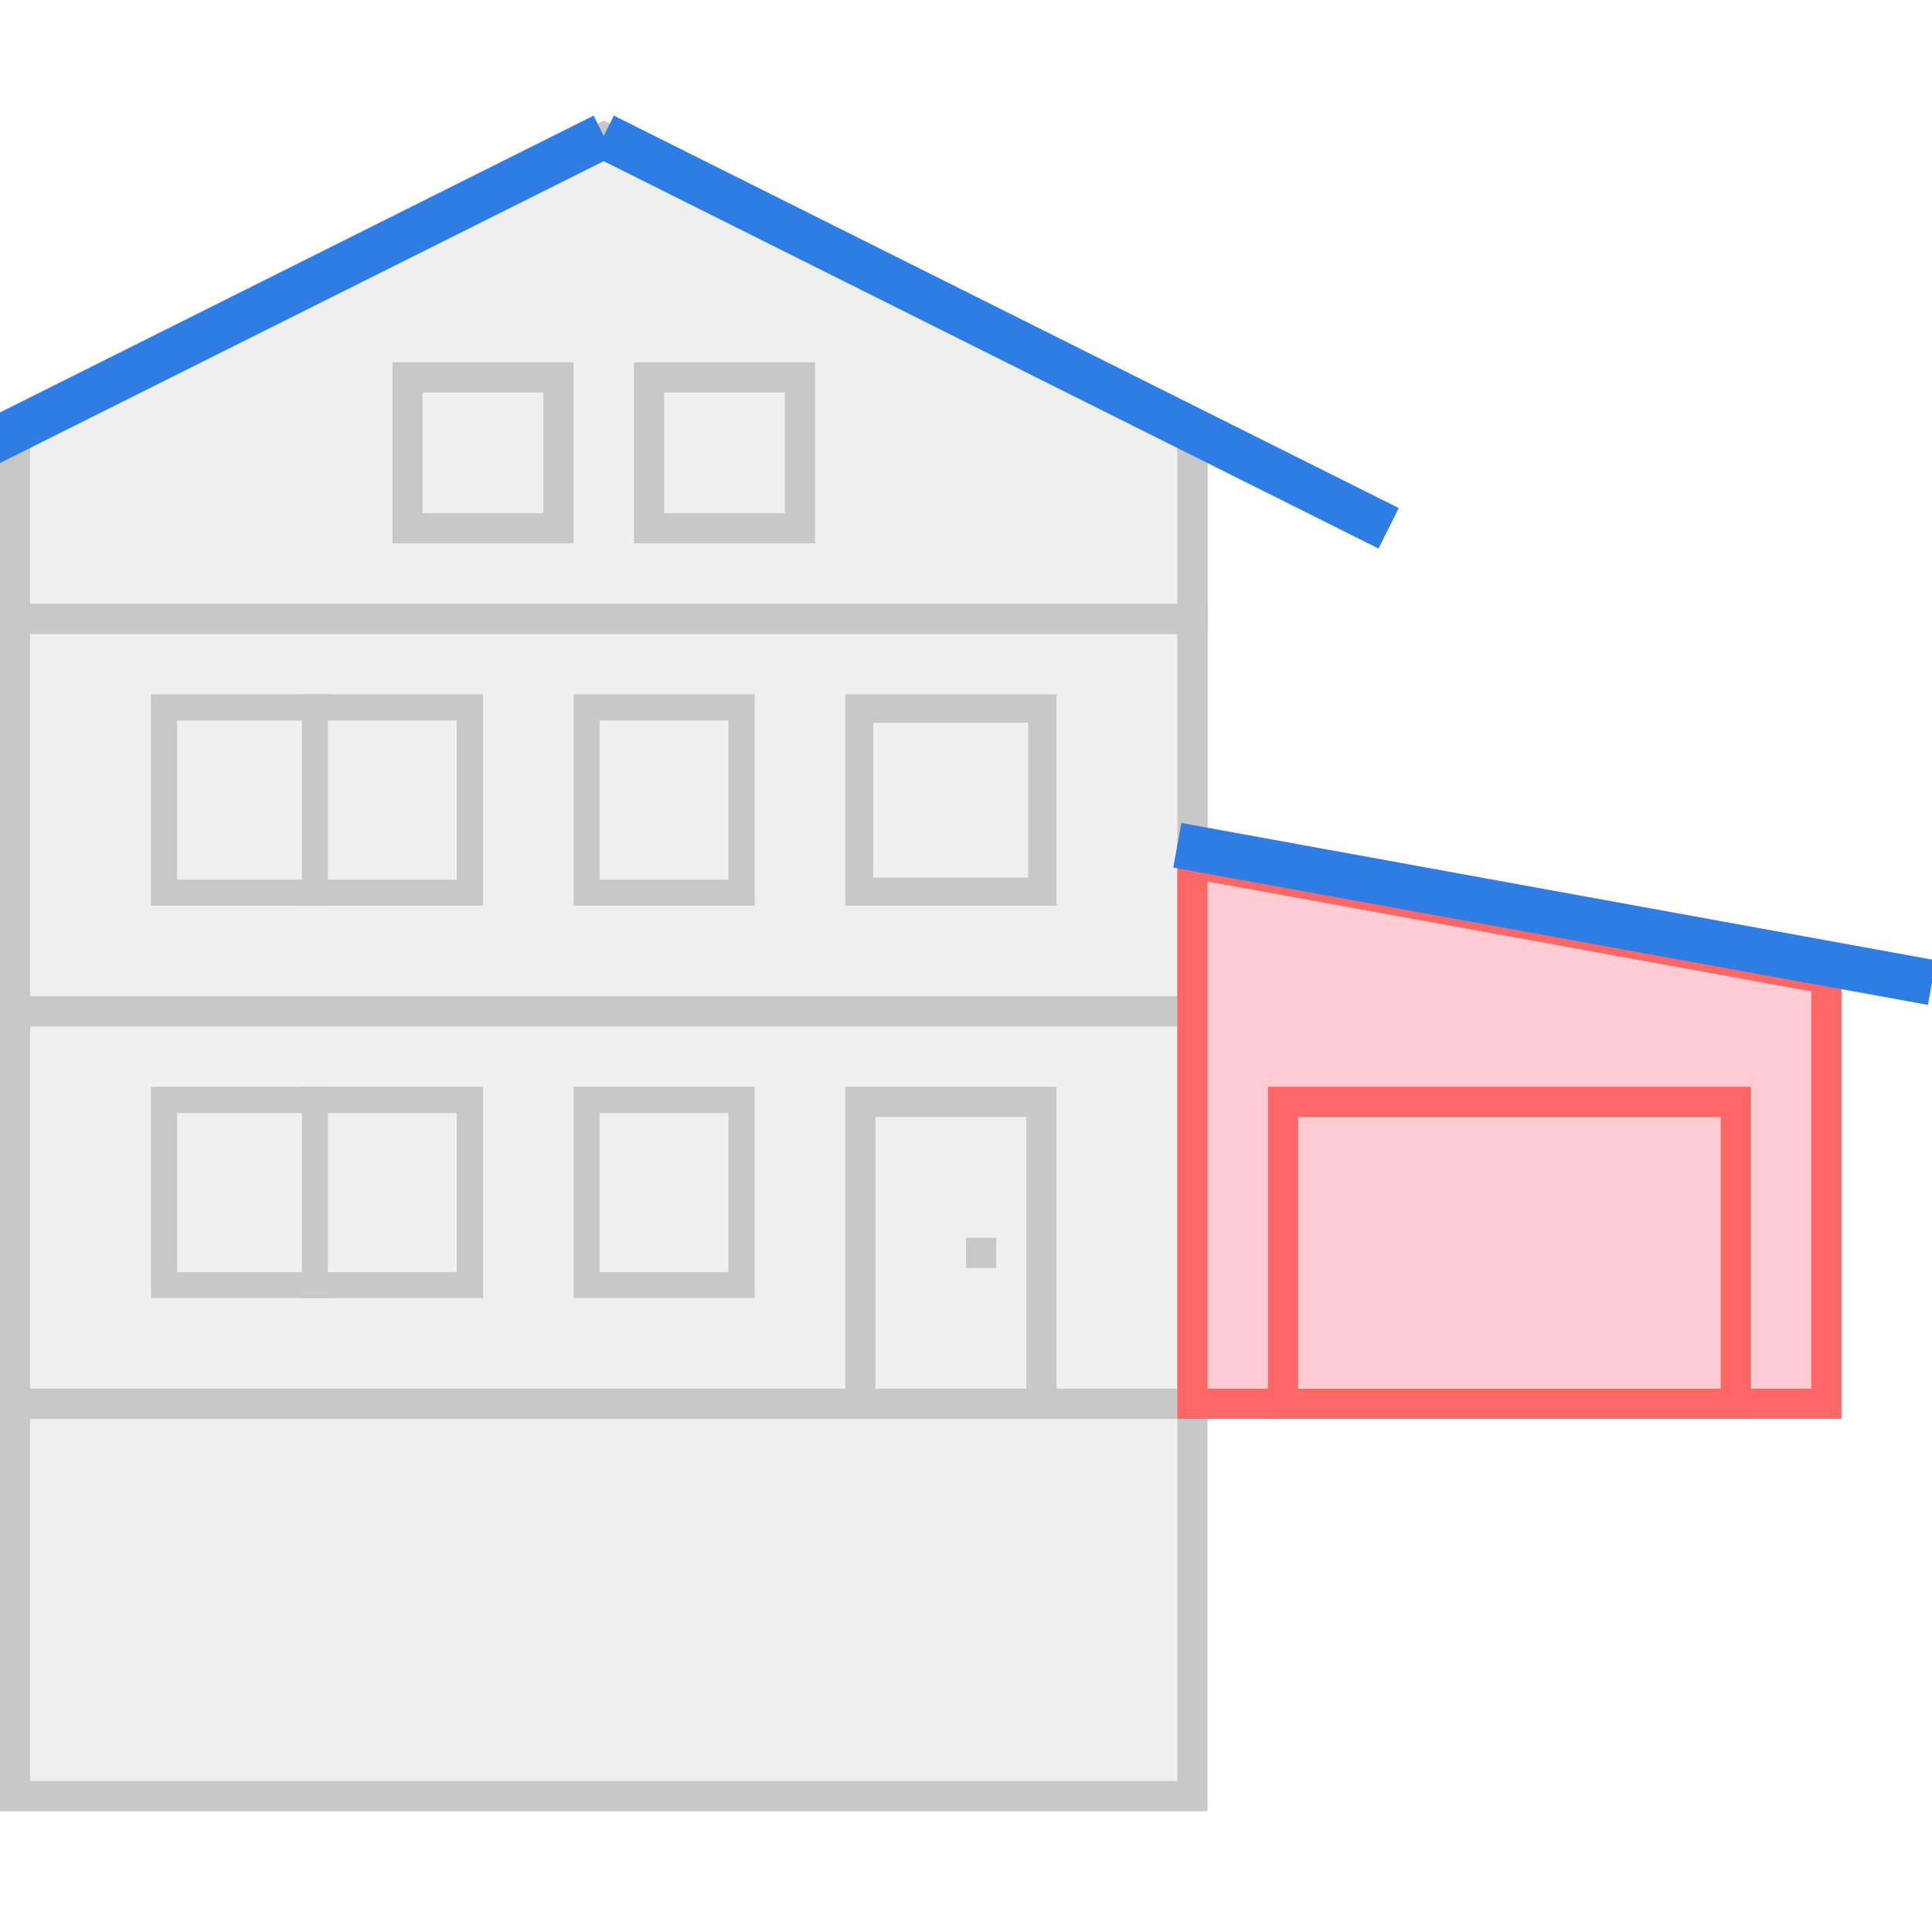
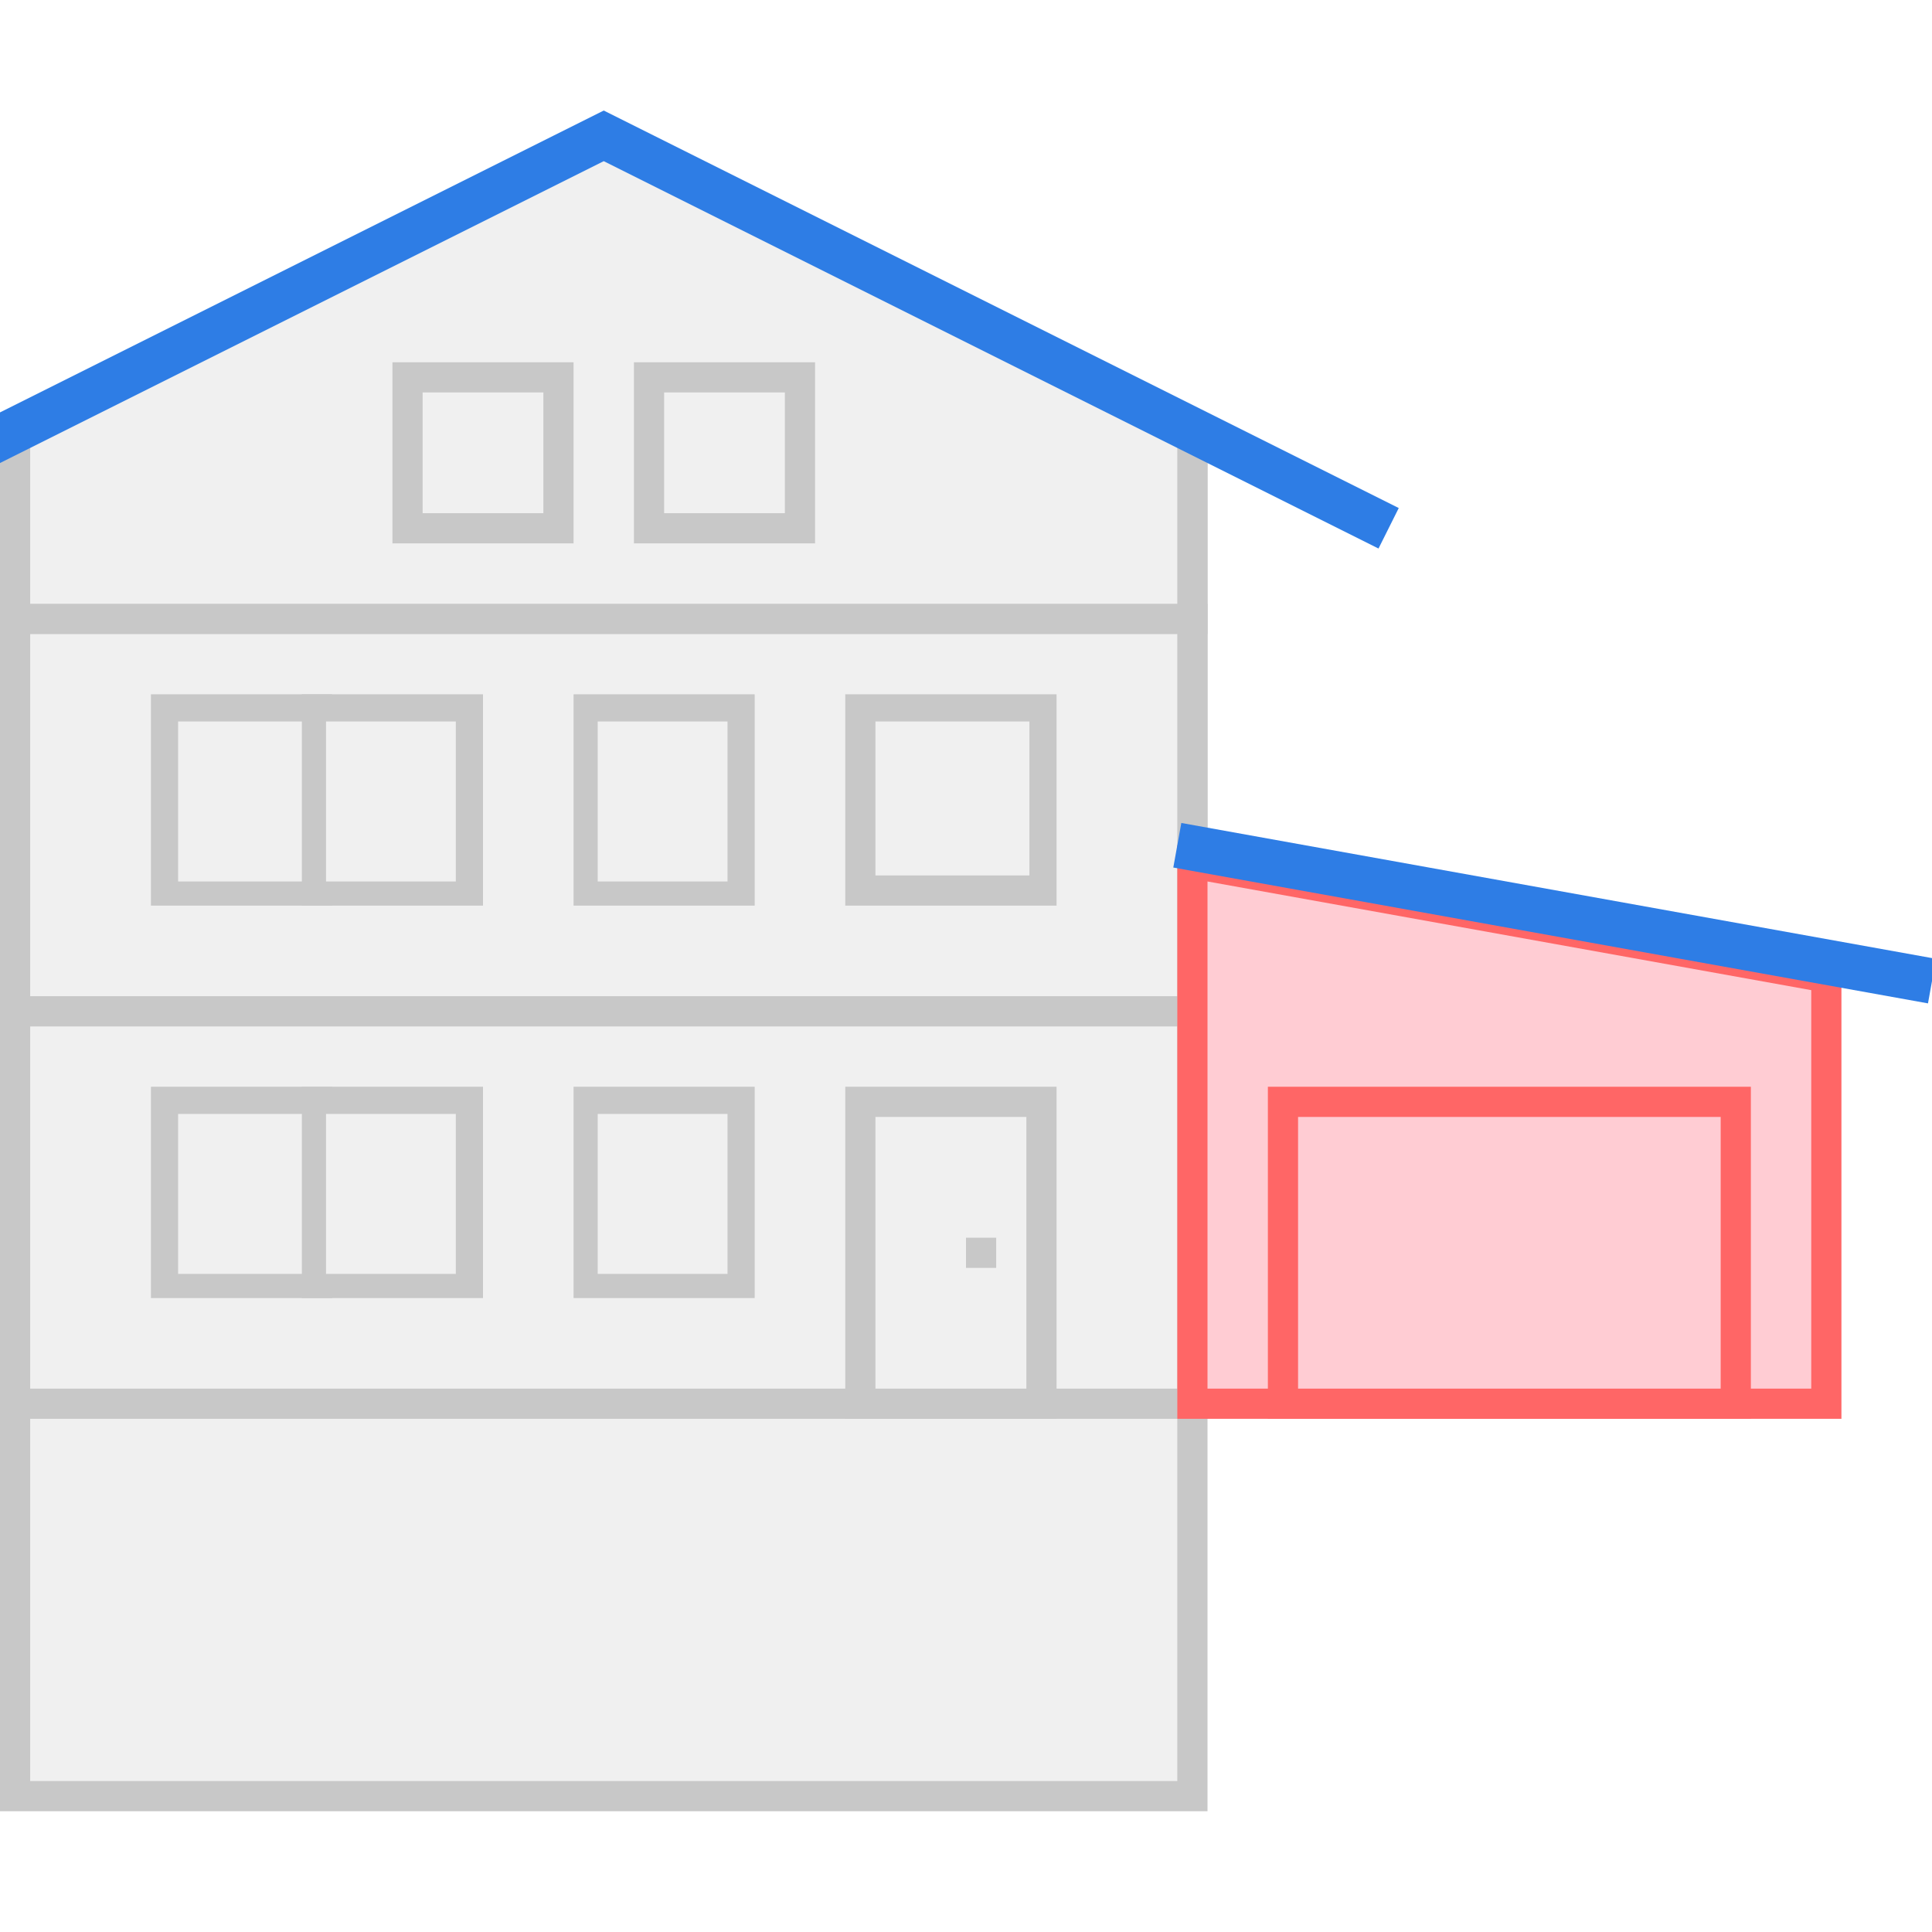
<svg xmlns="http://www.w3.org/2000/svg" version="1.1" id="Ebene_1" x="0px" y="0px" width="64px" height="64px" viewBox="0 0 64 64" enable-background="new 0 0 64 64" xml:space="preserve">
  <g>
    <g>
-       <polygon fill="#F0F0F0" points="0.5,59.5 0.5,14.31 20,4.56 39.5,14.31 39.5,59.5   " />
-       <path fill="#C8C8C8" d="M20,5.12l19,9.5V59H1V14.62L20,5.12 M20,4L0,14v46h40V14L20,4L20,4z" />
+       <polygon fill="#F0F0F0" points="0.5,59.5 0.5,14.3 20,4.6 39.5,14.3 39.5,59.5   " />
+       <path fill="#C8C8C8" d="M20,5.1l19,9.5V59H1V14.6L20,5.1 M20,4L0,14v46h40V14L20,4L20,4z" />
    </g>
    <g>
      <rect x="0.5" y="33.5" fill="#F0F0F0" width="39" height="13" />
      <g>
        <path fill="#C8C8C8" d="M39,34v12H1V34H39 M40,33H0v14h40V33L40,33z" />
      </g>
    </g>
    <g>
      <rect x="0.5" y="20.5" fill="#F0F0F0" width="39" height="13" />
      <g>
        <path fill="#C8C8C8" d="M39,21v12H1V21H39 M40,20H0v14h40V20L40,20z" />
      </g>
    </g>
    <g>
-       <polygon fill="#FFCCD3" points="39.5,46.5 39.5,28.6 60.5,32.42 60.5,46.5   " />
+       <polygon fill="#FFCCD3" points="39.5,46.5 39.5,28.6 60.5,32.4 60.5,46.5   " />
      <g>
-         <path fill="#FF6666" d="M40,29.2l20,3.64V46H40V29.2 M39,28v19h22V32L39,28L39,28z" />
+         <path fill="#FF6666" d="M40,29.2l20,3.6V46H40V29.2 M39,28v19h22V32L39,28L39,28z" />
      </g>
    </g>
    <g>
-       <rect x="5.43" y="23.43" fill="#F0F0F0" width="5.13" height="6.13" />
-       <path fill="#C8C8C8" d="M10.13,23.87v5.27H5.87v-5.27H10.13 M11,23H5v7h6V23L11,23z" />
+       <rect x="5.4" y="23.4" fill="#F0F0F0" width="5.1" height="6.1" />
+       <path fill="#C8C8C8" d="M10.1,23.9v5.3H5.9v-5.3H10.1 M11,23H5v7h6V23L11,23z" />
    </g>
    <g>
-       <rect x="10.43" y="23.43" fill="#F0F0F0" width="5.13" height="6.13" />
-       <path fill="#C8C8C8" d="M15.13,23.87v5.27h-4.27v-5.27H15.13 M16,23h-6v7h6V23L16,23z" />
+       <rect x="10.4" y="23.4" fill="#F0F0F0" width="5.1" height="6.1" />
+       <path fill="#C8C8C8" d="M15.1,23.9v5.3h-4.3v-5.3H15.1 M16,23h-6v7h6V23L16,23z" />
    </g>
    <g>
      <rect x="28.5" y="36.5" fill="#F0F0F0" width="6" height="10" />
      <path fill="#C8C8C8" d="M34,37v9h-5v-9H34 M35,36h-7v11h7V36L35,36z" />
    </g>
    <g>
-       <rect x="19.43" y="23.43" fill="#F0F0F0" width="5.13" height="6.13" />
-       <path fill="#C8C8C8" d="M24.13,23.87v5.27h-4.27v-5.27H24.13 M25,23h-6v7h6V23L25,23z" />
+       <rect x="19.4" y="23.4" fill="#F0F0F0" width="5.1" height="6.1" />
+       <path fill="#C8C8C8" d="M24.1,23.9v5.3h-4.3v-5.3H24.1 M25,23h-6v7h6V23L25,23z" />
    </g>
    <g>
-       <rect x="5.43" y="36.43" fill="#F0F0F0" width="5.13" height="6.13" />
-       <path fill="#C8C8C8" d="M10.13,36.87v5.27H5.87v-5.27H10.13 M11,36H5v7h6V36L11,36z" />
+       <rect x="5.4" y="36.4" fill="#F0F0F0" width="5.1" height="6.1" />
+       <path fill="#C8C8C8" d="M10.1,36.9v5.3H5.9v-5.3H10.1 M11,36H5v7h6V36L11,36z" />
    </g>
    <g>
-       <rect x="10.43" y="36.43" fill="#F0F0F0" width="5.13" height="6.13" />
-       <path fill="#C8C8C8" d="M15.13,36.87v5.27h-4.27v-5.27H15.13 M16,36h-6v7h6V36L16,36z" />
+       <rect x="10.4" y="36.4" fill="#F0F0F0" width="5.1" height="6.1" />
+       <path fill="#C8C8C8" d="M15.1,36.9v5.3h-4.3v-5.3H15.1 M16,36h-6v7h6V36L16,36z" />
    </g>
    <g>
-       <rect x="19.43" y="36.43" fill="#F0F0F0" width="5.13" height="6.13" />
-       <path fill="#C8C8C8" d="M24.13,36.87v5.27h-4.27v-5.27H24.13 M25,36h-6v7h6V36L25,36z" />
+       <rect x="19.4" y="36.4" fill="#F0F0F0" width="5.1" height="6.1" />
+       <path fill="#C8C8C8" d="M24.1,36.9v5.3h-4.3v-5.3H24.1 M25,36h-6v7h6V36L25,36z" />
    </g>
    <g>
-       <rect x="28.47" y="23.47" fill="#F0F0F0" width="6.06" height="6.06" />
-       <path fill="#C8C8C8" d="M34.06,23.94v5.13h-5.13v-5.13H34.06 M35,23h-7v7h7V23L35,23z" />
+       <rect x="28.5" y="23.5" fill="#F0F0F0" width="6.1" height="6.1" />
+       <path fill="#C8C8C8" d="M34.1,23.9v5.1h-5.1v-5.1H34.1 M35,23h-7v7h7V23L35,23z" />
    </g>
    <rect x="32" y="41" fill="#C8C8C8" width="1" height="1" />
    <g>
-       <polygon fill="#F0F0F0" points="0.5,20.5 0.5,14.31 20,4.56 39.5,14.31 39.5,20.5   " />
+       <polygon fill="#F0F0F0" points="0.5,20.5 0.5,14.3 20,4.6 39.5,14.3 39.5,20.5   " />
      <g>
-         <path fill="#C8C8C8" d="M20,5.12l19,9.5V20H1v-5.38L20,5.12 M20,4L0,14v7h40v-7L20,4L20,4z" />
+         <path fill="#C8C8C8" d="M20,5.1l19,9.5V20H1v-5.4L20,5.1 M20,4L0,14v7h40v-7L20,4L20,4z" />
      </g>
    </g>
-     <line fill="none" stroke="#2E7DE5" stroke-width="1.5" stroke-miterlimit="10" x1="20" y1="4.5" x2="-6" y2="17.5" />
-     <line fill="none" stroke="#2E7DE5" stroke-width="1.5" stroke-miterlimit="10" x1="20" y1="4.5" x2="46" y2="17.5" />
+     <polyline fill="none" stroke="#2E7DE5" stroke-width="1.5" stroke-miterlimit="10" points="46,17.5 20,4.5 -6,17.5  " />
    <g>
      <rect x="13.5" y="12.5" fill="#F0F0F0" width="5" height="5" />
      <g>
        <path fill="#C8C8C8" d="M18,13v4h-4v-4H18 M19,12h-6v6h6V12L19,12z" />
      </g>
    </g>
    <g>
      <rect x="21.5" y="12.5" fill="#F0F0F0" width="5" height="5" />
      <g>
        <path fill="#C8C8C8" d="M26,13v4h-4v-4H26 M27,12h-6v6h6V12L27,12z" />
      </g>
    </g>
    <g>
      <rect x="42.5" y="36.5" fill="#FFCCD3" width="15" height="10" />
      <path fill="#FF6666" d="M57,37v9H43v-9H57 M58,36H42v11h16V36L58,36z" />
    </g>
-     <line fill="none" stroke="#2E7DE5" stroke-width="1.5" stroke-miterlimit="10" x1="39" y1="28" x2="64" y2="32.55" />
+     <line fill="none" stroke="#2E7DE5" stroke-width="1.5" stroke-miterlimit="10" x1="39" y1="28" x2="64" y2="32.5" />
  </g>
</svg>
